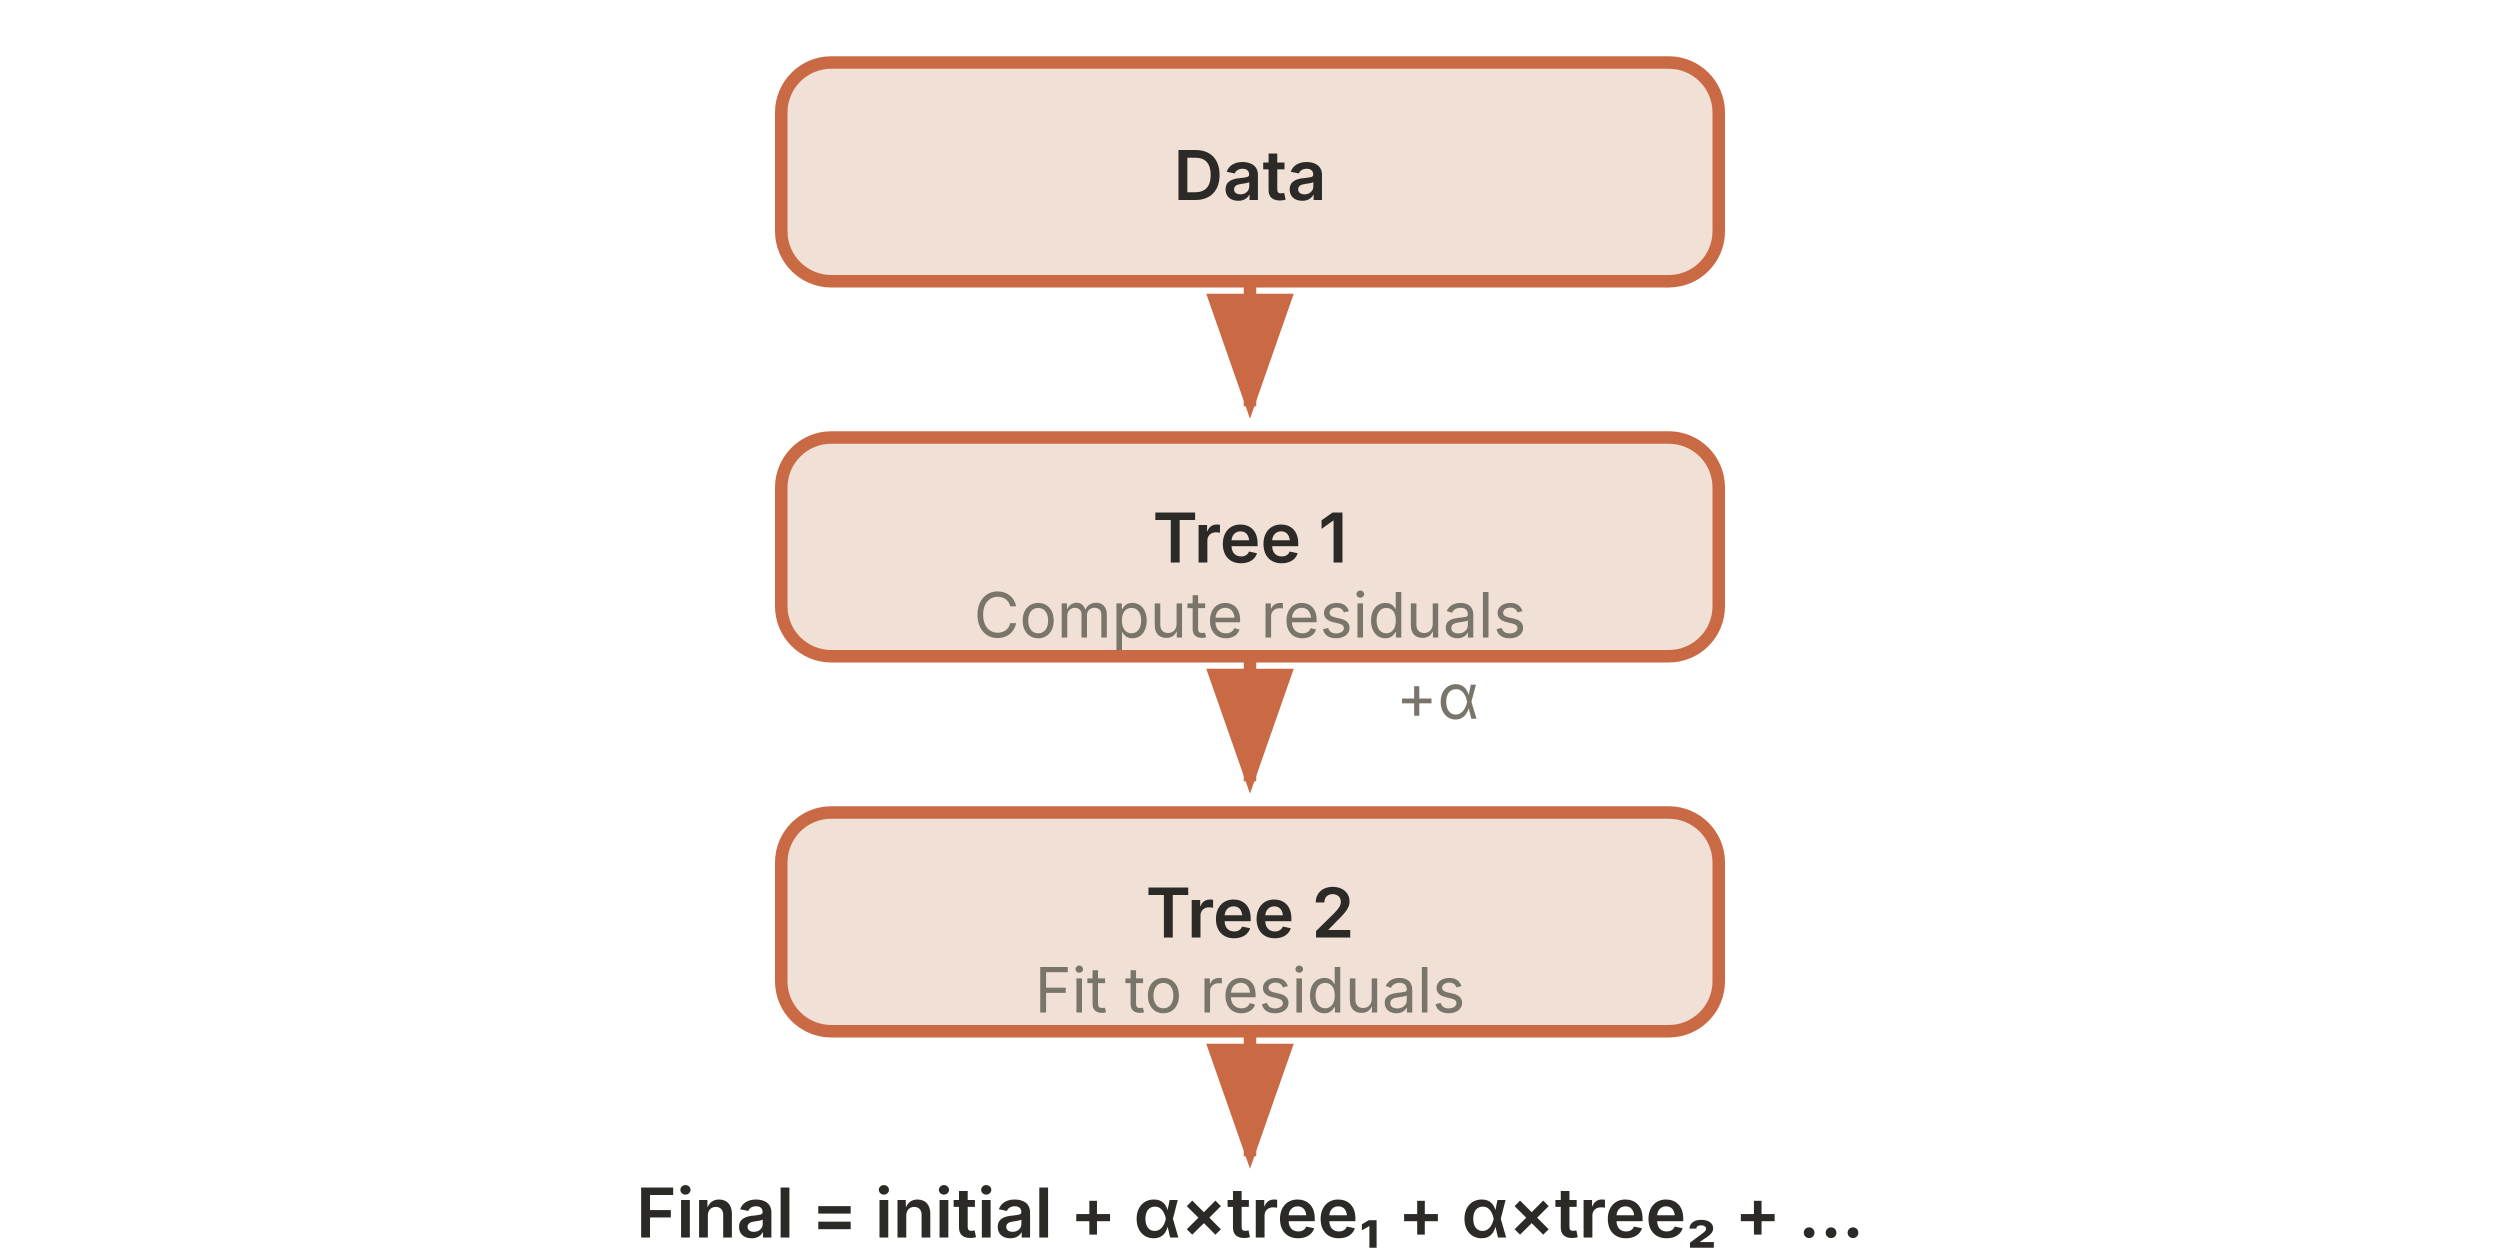
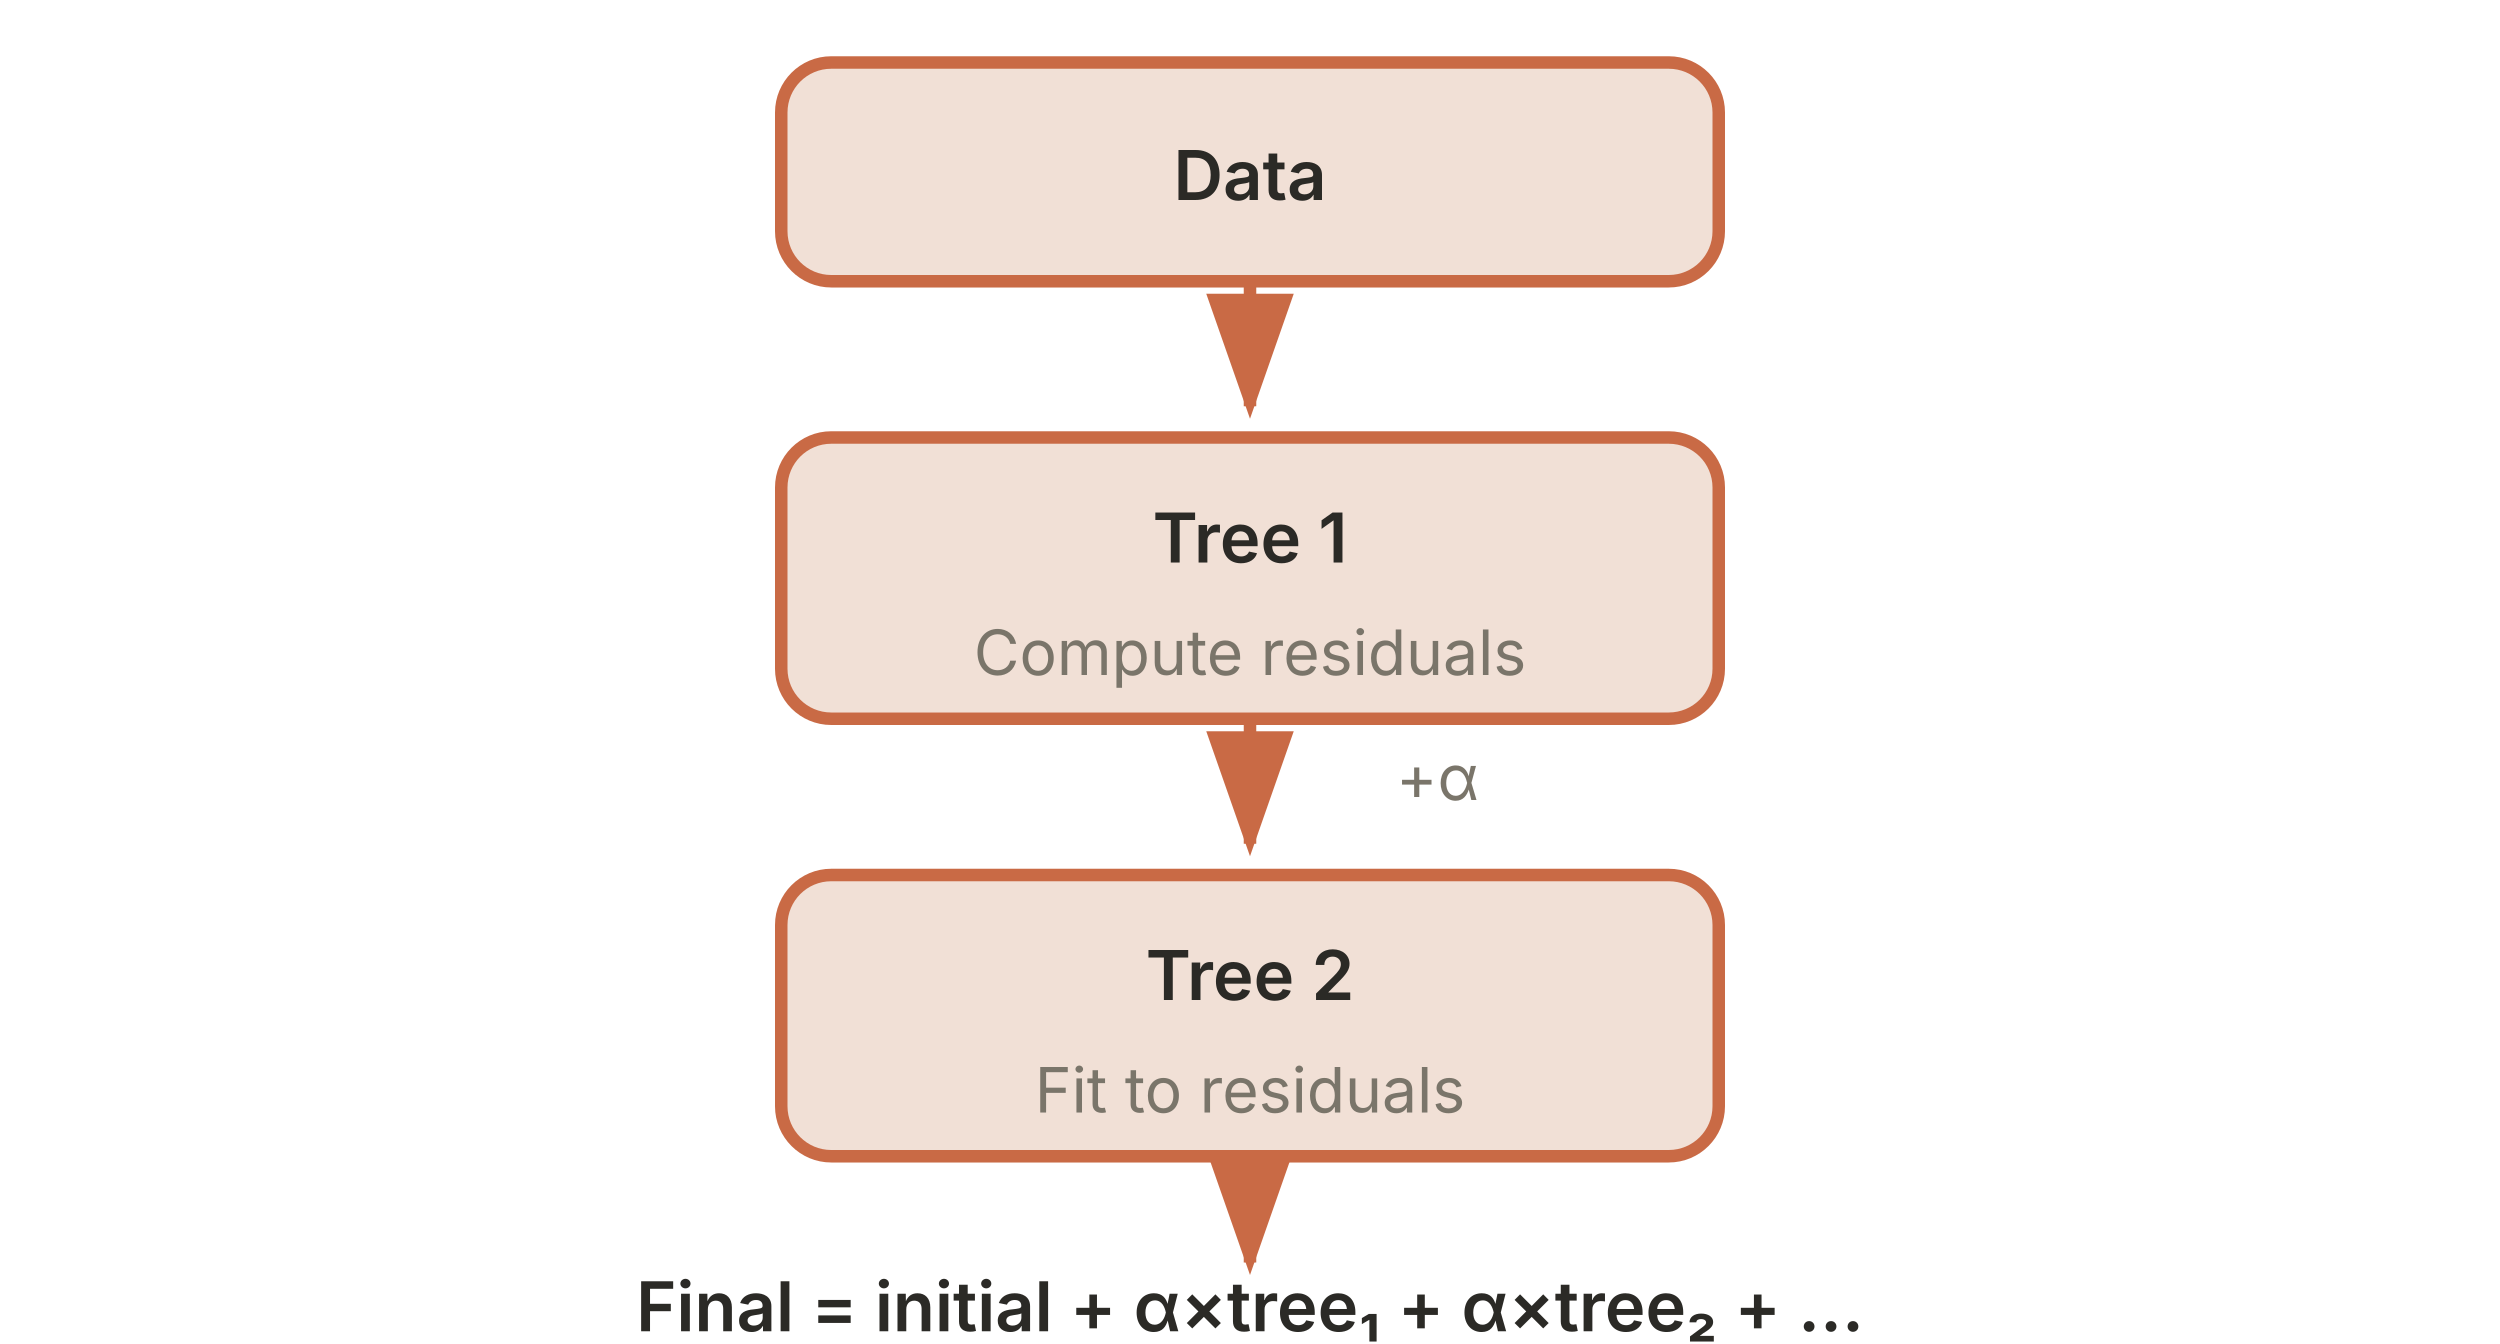
- <svg xmlns="http://www.w3.org/2000/svg" viewBox="0 0 400 200" font-family="Inter, sans-serif">
+ <svg xmlns="http://www.w3.org/2000/svg" viewBox="0 0 400 215" font-family="Inter, sans-serif">
  <defs>
    <style>
-       .box { fill: #F1E0D6; stroke: #C96A45; stroke-width: 2; rx: 8; }
+       .box { fill: #F1E0D6; stroke: #C96A45; stroke-width: 2; }
      .text { fill: #2B2A26; font-size: 11px; font-weight: 600; text-anchor: middle; }
      .text-sub { fill: #7A756A; font-size: 10px; text-anchor: middle; }
      .label { fill: #7A756A; font-size: 10px; text-anchor: middle; }
      .line { stroke: #C96A45; stroke-width: 2; fill: none; }
      .arrow { fill: #C96A45; }
    </style>
    <marker id="as" markerWidth="10" markerHeight="7" refX="9" refY="3.5" orient="auto">
      <polygon class="arrow" points="0 0, 10 3.5, 0 7" />
    </marker>
  </defs>
-   <rect class="box" x="125" y="10" width="150" height="35" />
+   <rect class="box" x="125" y="10" width="150" height="35" rx="8" />
  <text class="text" x="200" y="32">Data</text>
  <line class="line" x1="200" y1="45" x2="200" y2="65" marker-end="url(#as)" />
-   <rect class="box" x="125" y="70" width="150" height="35" />
+   <rect class="box" x="125" y="70" width="150" height="45" rx="8" />
  <text class="text" x="200" y="90">Tree 1</text>
-   <text class="text-sub" x="200" y="102">Compute residuals</text>
-   <line class="line" x1="200" y1="105" x2="200" y2="125" marker-end="url(#as)" />
-   <text class="label" x="230" y="115">+α</text>
-   <rect class="box" x="125" y="130" width="150" height="35" />
-   <text class="text" x="200" y="150">Tree 2</text>
-   <text class="text-sub" x="200" y="162">Fit to residuals</text>
-   <line class="line" x1="200" y1="165" x2="200" y2="185" marker-end="url(#as)" />
-   <text class="text" x="200" y="198" font-size="10">Final = initial + α×tree₁ + α×tree₂ + ...</text>
+   <text class="text-sub" x="200" y="108">Compute residuals</text>
+   <line class="line" x1="200" y1="115" x2="200" y2="135" marker-end="url(#as)" />
+   <text class="label" x="230" y="128">+α</text>
+   <rect class="box" x="125" y="140" width="150" height="45" rx="8" />
+   <text class="text" x="200" y="160">Tree 2</text>
+   <text class="text-sub" x="200" y="178">Fit to residuals</text>
+   <line class="line" x1="200" y1="185" x2="200" y2="202" marker-end="url(#as)" />
+   <text class="text" x="200" y="213" font-size="10">Final = initial + α×tree₁ + α×tree₂ + ...</text>
</svg>
